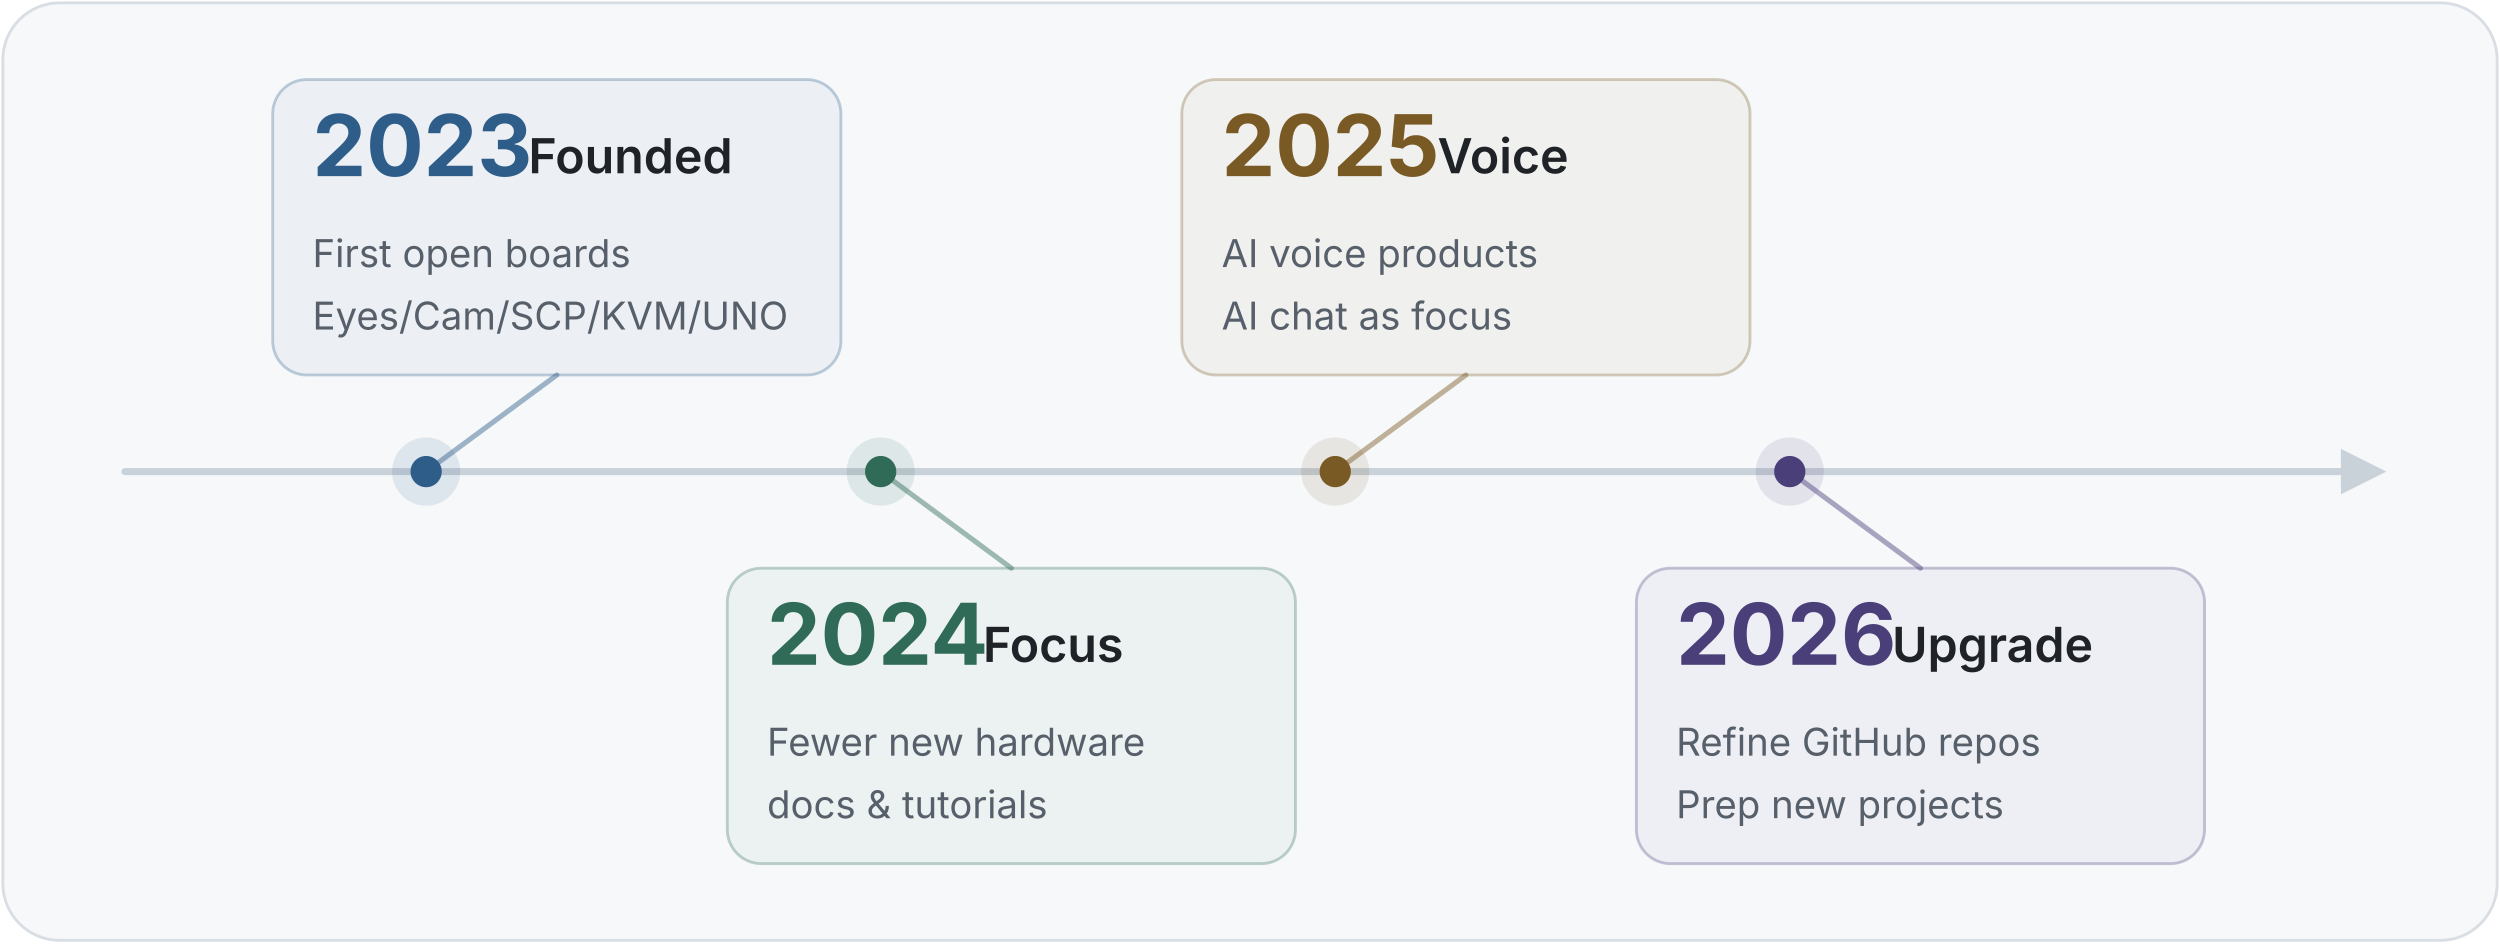
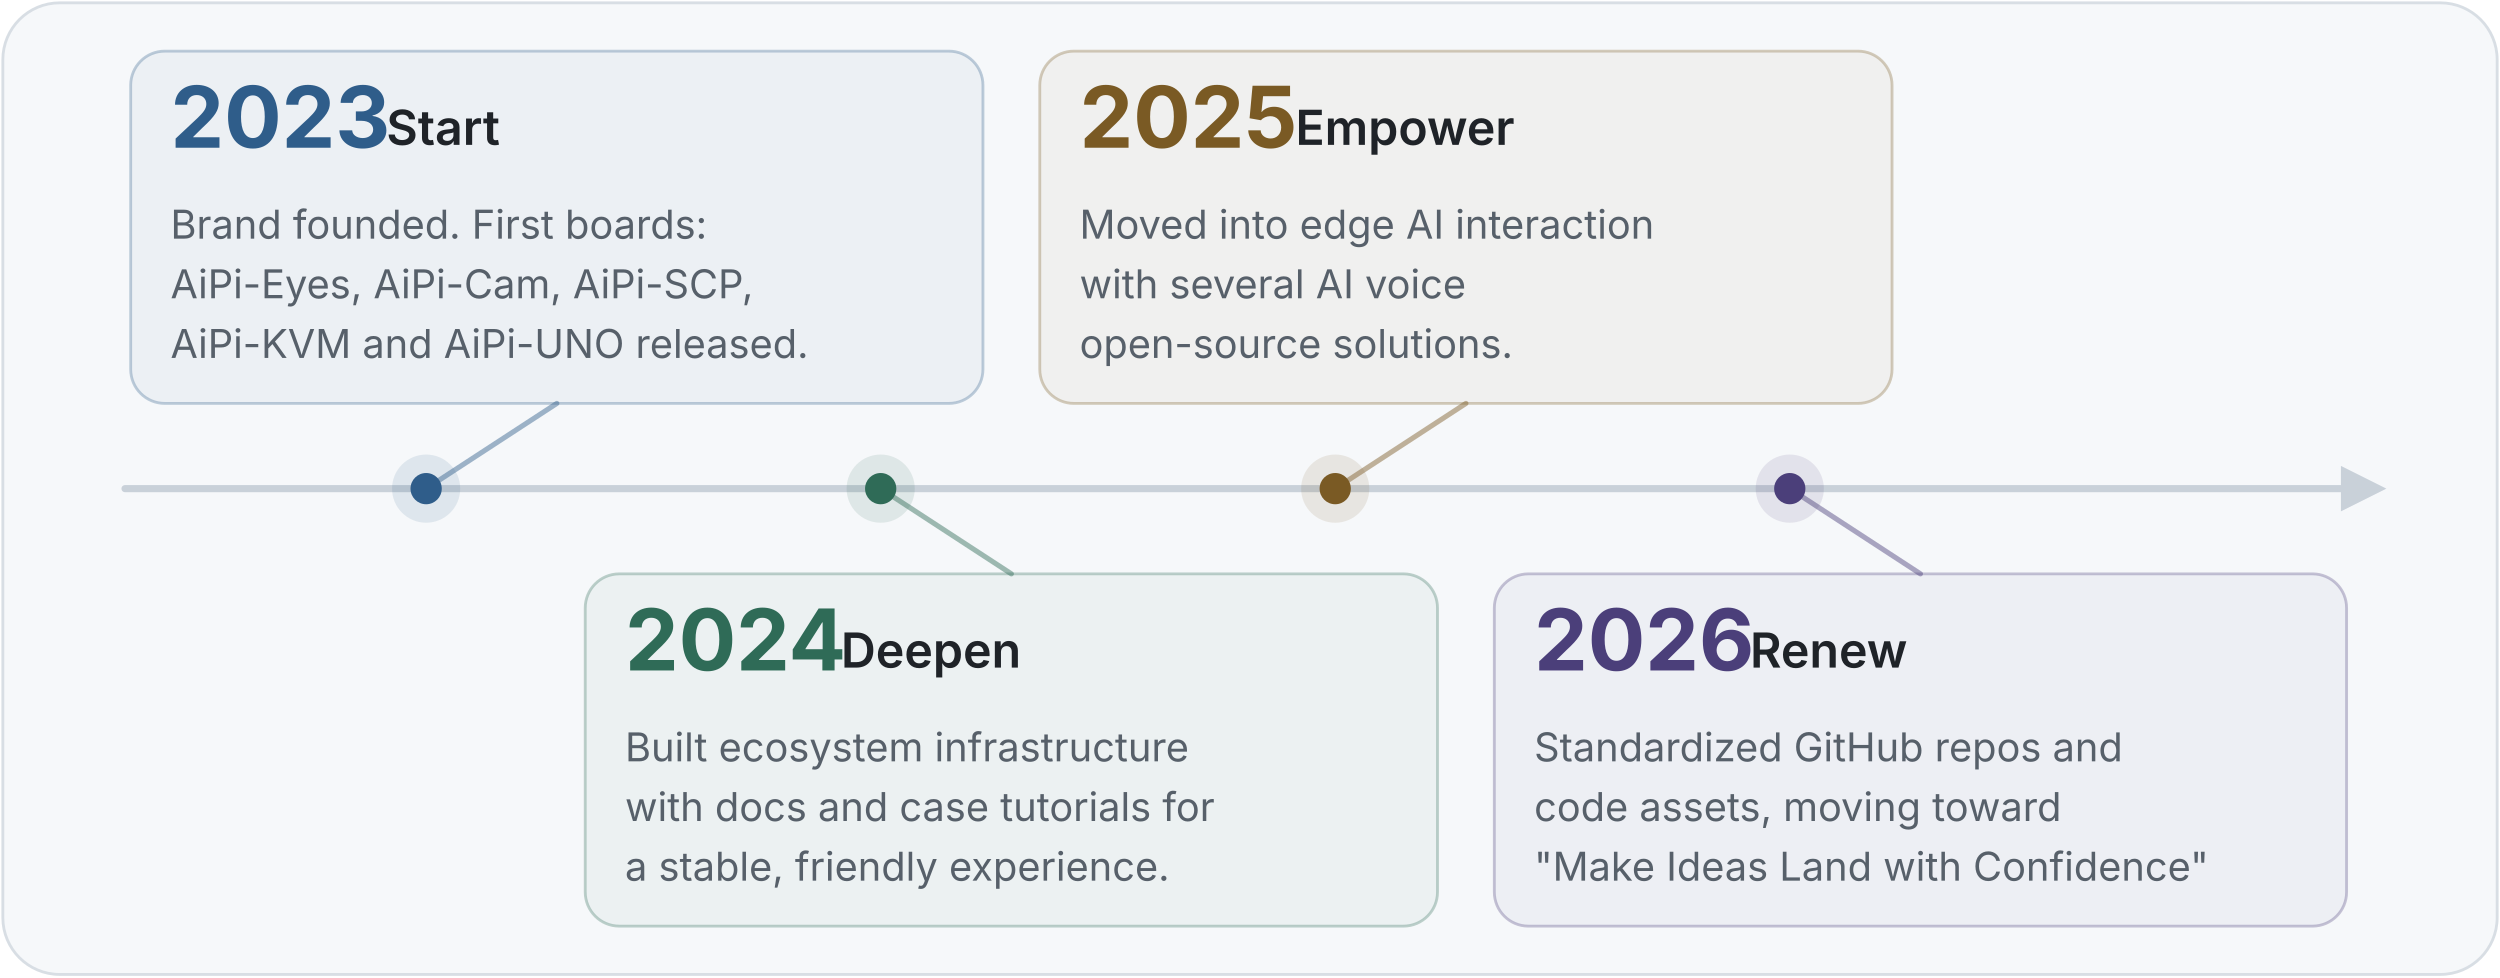
- <svg xmlns="http://www.w3.org/2000/svg" width="880" height="332" viewBox="0 0 880 332" role="img" aria-label="AiPi team milestone timeline">
-   <rect x="1" y="1" width="878" height="330" rx="20" fill="#f6f8fa" stroke="#d8dee4" />
-   <line x1="44" y1="166" x2="824" y2="166" stroke="#c9d1d9" stroke-width="2.5" stroke-linecap="round" />
-   <path d="M824 158 L840 166 L824 174 Z" fill="#c9d1d9" />
-   <line x1="150.0" y1="166" x2="196.0" y2="132" stroke="#2f5d8a" stroke-opacity="0.45" stroke-width="1.8" stroke-linecap="round" />
-   <circle cx="150.0" cy="166" r="12" fill="#2f5d8a" fill-opacity="0.12" />
-   <circle cx="150.0" cy="166" r="5.5" fill="#2f5d8a" />
-   <rect x="96.0" y="28" width="200.0" height="104" rx="12" fill="#2f5d8a" fill-opacity="0.05" stroke="#2f5d8a" stroke-opacity="0.30" />
-   <text x="110.0" y="62" font-family="Inter, 'Noto Sans SC', 'PingFang SC', 'Microsoft YaHei', system-ui, sans-serif" font-size="30" font-weight="700" fill="#2f5d8a">2023</text>
-   <text x="186.0" y="61" font-family="Inter, 'Noto Sans SC', 'PingFang SC', 'Microsoft YaHei', system-ui, sans-serif" font-size="17" font-weight="600" fill="#1f2328">Founded</text>
-   <text x="110.0" y="94" font-family="Inter, 'Noto Sans SC', 'PingFang SC', 'Microsoft YaHei', system-ui, sans-serif" font-size="13.5" fill="#57606a">First open boards</text>
-   <text x="110.0" y="116" font-family="Inter, 'Noto Sans SC', 'PingFang SC', 'Microsoft YaHei', system-ui, sans-serif" font-size="13.5" fill="#57606a">Eyes/Cam/SCP/KVM/UNO</text>
-   <line x1="310.0" y1="166" x2="356.0" y2="200" stroke="#2f6b57" stroke-opacity="0.45" stroke-width="1.8" stroke-linecap="round" />
-   <circle cx="310.0" cy="166" r="12" fill="#2f6b57" fill-opacity="0.12" />
-   <circle cx="310.0" cy="166" r="5.5" fill="#2f6b57" />
-   <rect x="256.0" y="200" width="200.0" height="104" rx="12" fill="#2f6b57" fill-opacity="0.05" stroke="#2f6b57" stroke-opacity="0.30" />
-   <text x="270.0" y="234" font-family="Inter, 'Noto Sans SC', 'PingFang SC', 'Microsoft YaHei', system-ui, sans-serif" font-size="30" font-weight="700" fill="#2f6b57">2024</text>
-   <text x="346.0" y="233" font-family="Inter, 'Noto Sans SC', 'PingFang SC', 'Microsoft YaHei', system-ui, sans-serif" font-size="17" font-weight="600" fill="#1f2328">Focus</text>
-   <text x="270.0" y="266" font-family="Inter, 'Noto Sans SC', 'PingFang SC', 'Microsoft YaHei', system-ui, sans-serif" font-size="13.5" fill="#57606a">Fewer new hardware</text>
-   <text x="270.0" y="288" font-family="Inter, 'Noto Sans SC', 'PingFang SC', 'Microsoft YaHei', system-ui, sans-serif" font-size="13.5" fill="#57606a">docs &amp; tutorials</text>
-   <line x1="470.0" y1="166" x2="516.0" y2="132" stroke="#7a5a24" stroke-opacity="0.45" stroke-width="1.8" stroke-linecap="round" />
-   <circle cx="470.0" cy="166" r="12" fill="#7a5a24" fill-opacity="0.12" />
-   <circle cx="470.0" cy="166" r="5.5" fill="#7a5a24" />
-   <rect x="416.0" y="28" width="200.0" height="104" rx="12" fill="#7a5a24" fill-opacity="0.05" stroke="#7a5a24" stroke-opacity="0.30" />
-   <text x="430.0" y="62" font-family="Inter, 'Noto Sans SC', 'PingFang SC', 'Microsoft YaHei', system-ui, sans-serif" font-size="30" font-weight="700" fill="#7a5a24">2025</text>
-   <text x="506.0" y="61" font-family="Inter, 'Noto Sans SC', 'PingFang SC', 'Microsoft YaHei', system-ui, sans-serif" font-size="17" font-weight="600" fill="#1f2328">Voice</text>
-   <text x="430.0" y="94" font-family="Inter, 'Noto Sans SC', 'PingFang SC', 'Microsoft YaHei', system-ui, sans-serif" font-size="13.5" fill="#57606a">AI voice products</text>
-   <text x="430.0" y="116" font-family="Inter, 'Noto Sans SC', 'PingFang SC', 'Microsoft YaHei', system-ui, sans-serif" font-size="13.5" fill="#57606a">AI chat as focus</text>
-   <line x1="630.0" y1="166" x2="676.0" y2="200" stroke="#4b3f7a" stroke-opacity="0.45" stroke-width="1.8" stroke-linecap="round" />
-   <circle cx="630.0" cy="166" r="12" fill="#4b3f7a" fill-opacity="0.12" />
-   <circle cx="630.0" cy="166" r="5.5" fill="#4b3f7a" />
-   <rect x="576.0" y="200" width="200.0" height="104" rx="12" fill="#4b3f7a" fill-opacity="0.05" stroke="#4b3f7a" stroke-opacity="0.30" />
-   <text x="590.0" y="234" font-family="Inter, 'Noto Sans SC', 'PingFang SC', 'Microsoft YaHei', system-ui, sans-serif" font-size="30" font-weight="700" fill="#4b3f7a">2026</text>
-   <text x="666.0" y="233" font-family="Inter, 'Noto Sans SC', 'PingFang SC', 'Microsoft YaHei', system-ui, sans-serif" font-size="17" font-weight="600" fill="#1f2328">Upgrade</text>
-   <text x="590.0" y="266" font-family="Inter, 'Noto Sans SC', 'PingFang SC', 'Microsoft YaHei', system-ui, sans-serif" font-size="13.5" fill="#57606a">Refine GitHub repos</text>
-   <text x="590.0" y="288" font-family="Inter, 'Noto Sans SC', 'PingFang SC', 'Microsoft YaHei', system-ui, sans-serif" font-size="13.5" fill="#57606a">Prep new projects</text>
+ <svg xmlns="http://www.w3.org/2000/svg" width="880" height="344" viewBox="0 0 880 344" role="img" aria-label="AiPi team milestone timeline">
+   <rect x="1" y="1" width="878" height="342" rx="20" fill="#f6f8fa" stroke="#d8dee4" />
+   <line x1="44" y1="172" x2="824" y2="172" stroke="#c9d1d9" stroke-width="2.5" stroke-linecap="round" />
+   <path d="M824 164 L840 172 L824 180 Z" fill="#c9d1d9" />
+   <line x1="150.0" y1="172" x2="196.0" y2="142" stroke="#2f5d8a" stroke-opacity="0.45" stroke-width="1.8" stroke-linecap="round" />
+   <circle cx="150.0" cy="172" r="12" fill="#2f5d8a" fill-opacity="0.12" />
+   <circle cx="150.0" cy="172" r="5.5" fill="#2f5d8a" />
+   <rect x="46.0" y="18" width="300" height="124" rx="12" fill="#2f5d8a" fill-opacity="0.05" stroke="#2f5d8a" stroke-opacity="0.30" />
+   <text x="60.0" y="52" font-family="Inter, 'Noto Sans SC', 'PingFang SC', 'Microsoft YaHei', system-ui, sans-serif" font-size="30" font-weight="700" fill="#2f5d8a">2023</text>
+   <text x="136.0" y="51" font-family="Inter, 'Noto Sans SC', 'PingFang SC', 'Microsoft YaHei', system-ui, sans-serif" font-size="17" font-weight="600" fill="#1f2328">Start</text>
+   <text x="60.0" y="84" font-family="Inter, 'Noto Sans SC', 'PingFang SC', 'Microsoft YaHei', system-ui, sans-serif" font-size="14" fill="#57606a">Brand founded. First boards:</text>
+   <text x="60.0" y="105" font-family="Inter, 'Noto Sans SC', 'PingFang SC', 'Microsoft YaHei', system-ui, sans-serif" font-size="14" fill="#57606a">AiPi-Eyes, AiPi-Cam, AiPi-SCP,</text>
+   <text x="60.0" y="126" font-family="Inter, 'Noto Sans SC', 'PingFang SC', 'Microsoft YaHei', system-ui, sans-serif" font-size="14" fill="#57606a">AiPi-KVM and AiPi-UNO released.</text>
+   <line x1="310.0" y1="172" x2="356.0" y2="202" stroke="#2f6b57" stroke-opacity="0.45" stroke-width="1.8" stroke-linecap="round" />
+   <circle cx="310.0" cy="172" r="12" fill="#2f6b57" fill-opacity="0.12" />
+   <circle cx="310.0" cy="172" r="5.5" fill="#2f6b57" />
+   <rect x="206.0" y="202" width="300" height="124" rx="12" fill="#2f6b57" fill-opacity="0.05" stroke="#2f6b57" stroke-opacity="0.30" />
+   <text x="220.0" y="236" font-family="Inter, 'Noto Sans SC', 'PingFang SC', 'Microsoft YaHei', system-ui, sans-serif" font-size="30" font-weight="700" fill="#2f6b57">2024</text>
+   <text x="296.0" y="235" font-family="Inter, 'Noto Sans SC', 'PingFang SC', 'Microsoft YaHei', system-ui, sans-serif" font-size="17" font-weight="600" fill="#1f2328">Deepen</text>
+   <text x="220.0" y="268" font-family="Inter, 'Noto Sans SC', 'PingFang SC', 'Microsoft YaHei', system-ui, sans-serif" font-size="14" fill="#57606a">Built ecosystem infrastructure</text>
+   <text x="220.0" y="289" font-family="Inter, 'Noto Sans SC', 'PingFang SC', 'Microsoft YaHei', system-ui, sans-serif" font-size="14" fill="#57606a">with docs and case tutorials for</text>
+   <text x="220.0" y="310" font-family="Inter, 'Noto Sans SC', 'PingFang SC', 'Microsoft YaHei', system-ui, sans-serif" font-size="14" fill="#57606a">a stable, friendly experience.</text>
+   <line x1="470.0" y1="172" x2="516.0" y2="142" stroke="#7a5a24" stroke-opacity="0.45" stroke-width="1.8" stroke-linecap="round" />
+   <circle cx="470.0" cy="172" r="12" fill="#7a5a24" fill-opacity="0.12" />
+   <circle cx="470.0" cy="172" r="5.5" fill="#7a5a24" />
+   <rect x="366.0" y="18" width="300" height="124" rx="12" fill="#7a5a24" fill-opacity="0.05" stroke="#7a5a24" stroke-opacity="0.30" />
+   <text x="380.0" y="52" font-family="Inter, 'Noto Sans SC', 'PingFang SC', 'Microsoft YaHei', system-ui, sans-serif" font-size="30" font-weight="700" fill="#7a5a24">2025</text>
+   <text x="456.0" y="51" font-family="Inter, 'Noto Sans SC', 'PingFang SC', 'Microsoft YaHei', system-ui, sans-serif" font-size="17" font-weight="600" fill="#1f2328">Empower</text>
+   <text x="380.0" y="84" font-family="Inter, 'Noto Sans SC', 'PingFang SC', 'Microsoft YaHei', system-ui, sans-serif" font-size="14" fill="#57606a">Moved into edge AI interaction</text>
+   <text x="380.0" y="105" font-family="Inter, 'Noto Sans SC', 'PingFang SC', 'Microsoft YaHei', system-ui, sans-serif" font-size="14" fill="#57606a">with several AI voice</text>
+   <text x="380.0" y="126" font-family="Inter, 'Noto Sans SC', 'PingFang SC', 'Microsoft YaHei', system-ui, sans-serif" font-size="14" fill="#57606a">open-source solutions.</text>
+   <line x1="630.0" y1="172" x2="676.0" y2="202" stroke="#4b3f7a" stroke-opacity="0.45" stroke-width="1.8" stroke-linecap="round" />
+   <circle cx="630.0" cy="172" r="12" fill="#4b3f7a" fill-opacity="0.12" />
+   <circle cx="630.0" cy="172" r="5.5" fill="#4b3f7a" />
+   <rect x="526.0" y="202" width="300" height="124" rx="12" fill="#4b3f7a" fill-opacity="0.05" stroke="#4b3f7a" stroke-opacity="0.30" />
+   <text x="540.0" y="236" font-family="Inter, 'Noto Sans SC', 'PingFang SC', 'Microsoft YaHei', system-ui, sans-serif" font-size="30" font-weight="700" fill="#4b3f7a">2026</text>
+   <text x="616.0" y="235" font-family="Inter, 'Noto Sans SC', 'PingFang SC', 'Microsoft YaHei', system-ui, sans-serif" font-size="17" font-weight="600" fill="#1f2328">Renew</text>
+   <text x="540.0" y="268" font-family="Inter, 'Noto Sans SC', 'PingFang SC', 'Microsoft YaHei', system-ui, sans-serif" font-size="14" fill="#57606a">Standardized GitHub repos and</text>
+   <text x="540.0" y="289" font-family="Inter, 'Noto Sans SC', 'PingFang SC', 'Microsoft YaHei', system-ui, sans-serif" font-size="14" fill="#57606a">code assets, moving toward</text>
+   <text x="540.0" y="310" font-family="Inter, 'Noto Sans SC', 'PingFang SC', 'Microsoft YaHei', system-ui, sans-serif" font-size="14" fill="#57606a">"Make Ideas Land with Confidence"</text>
</svg>
